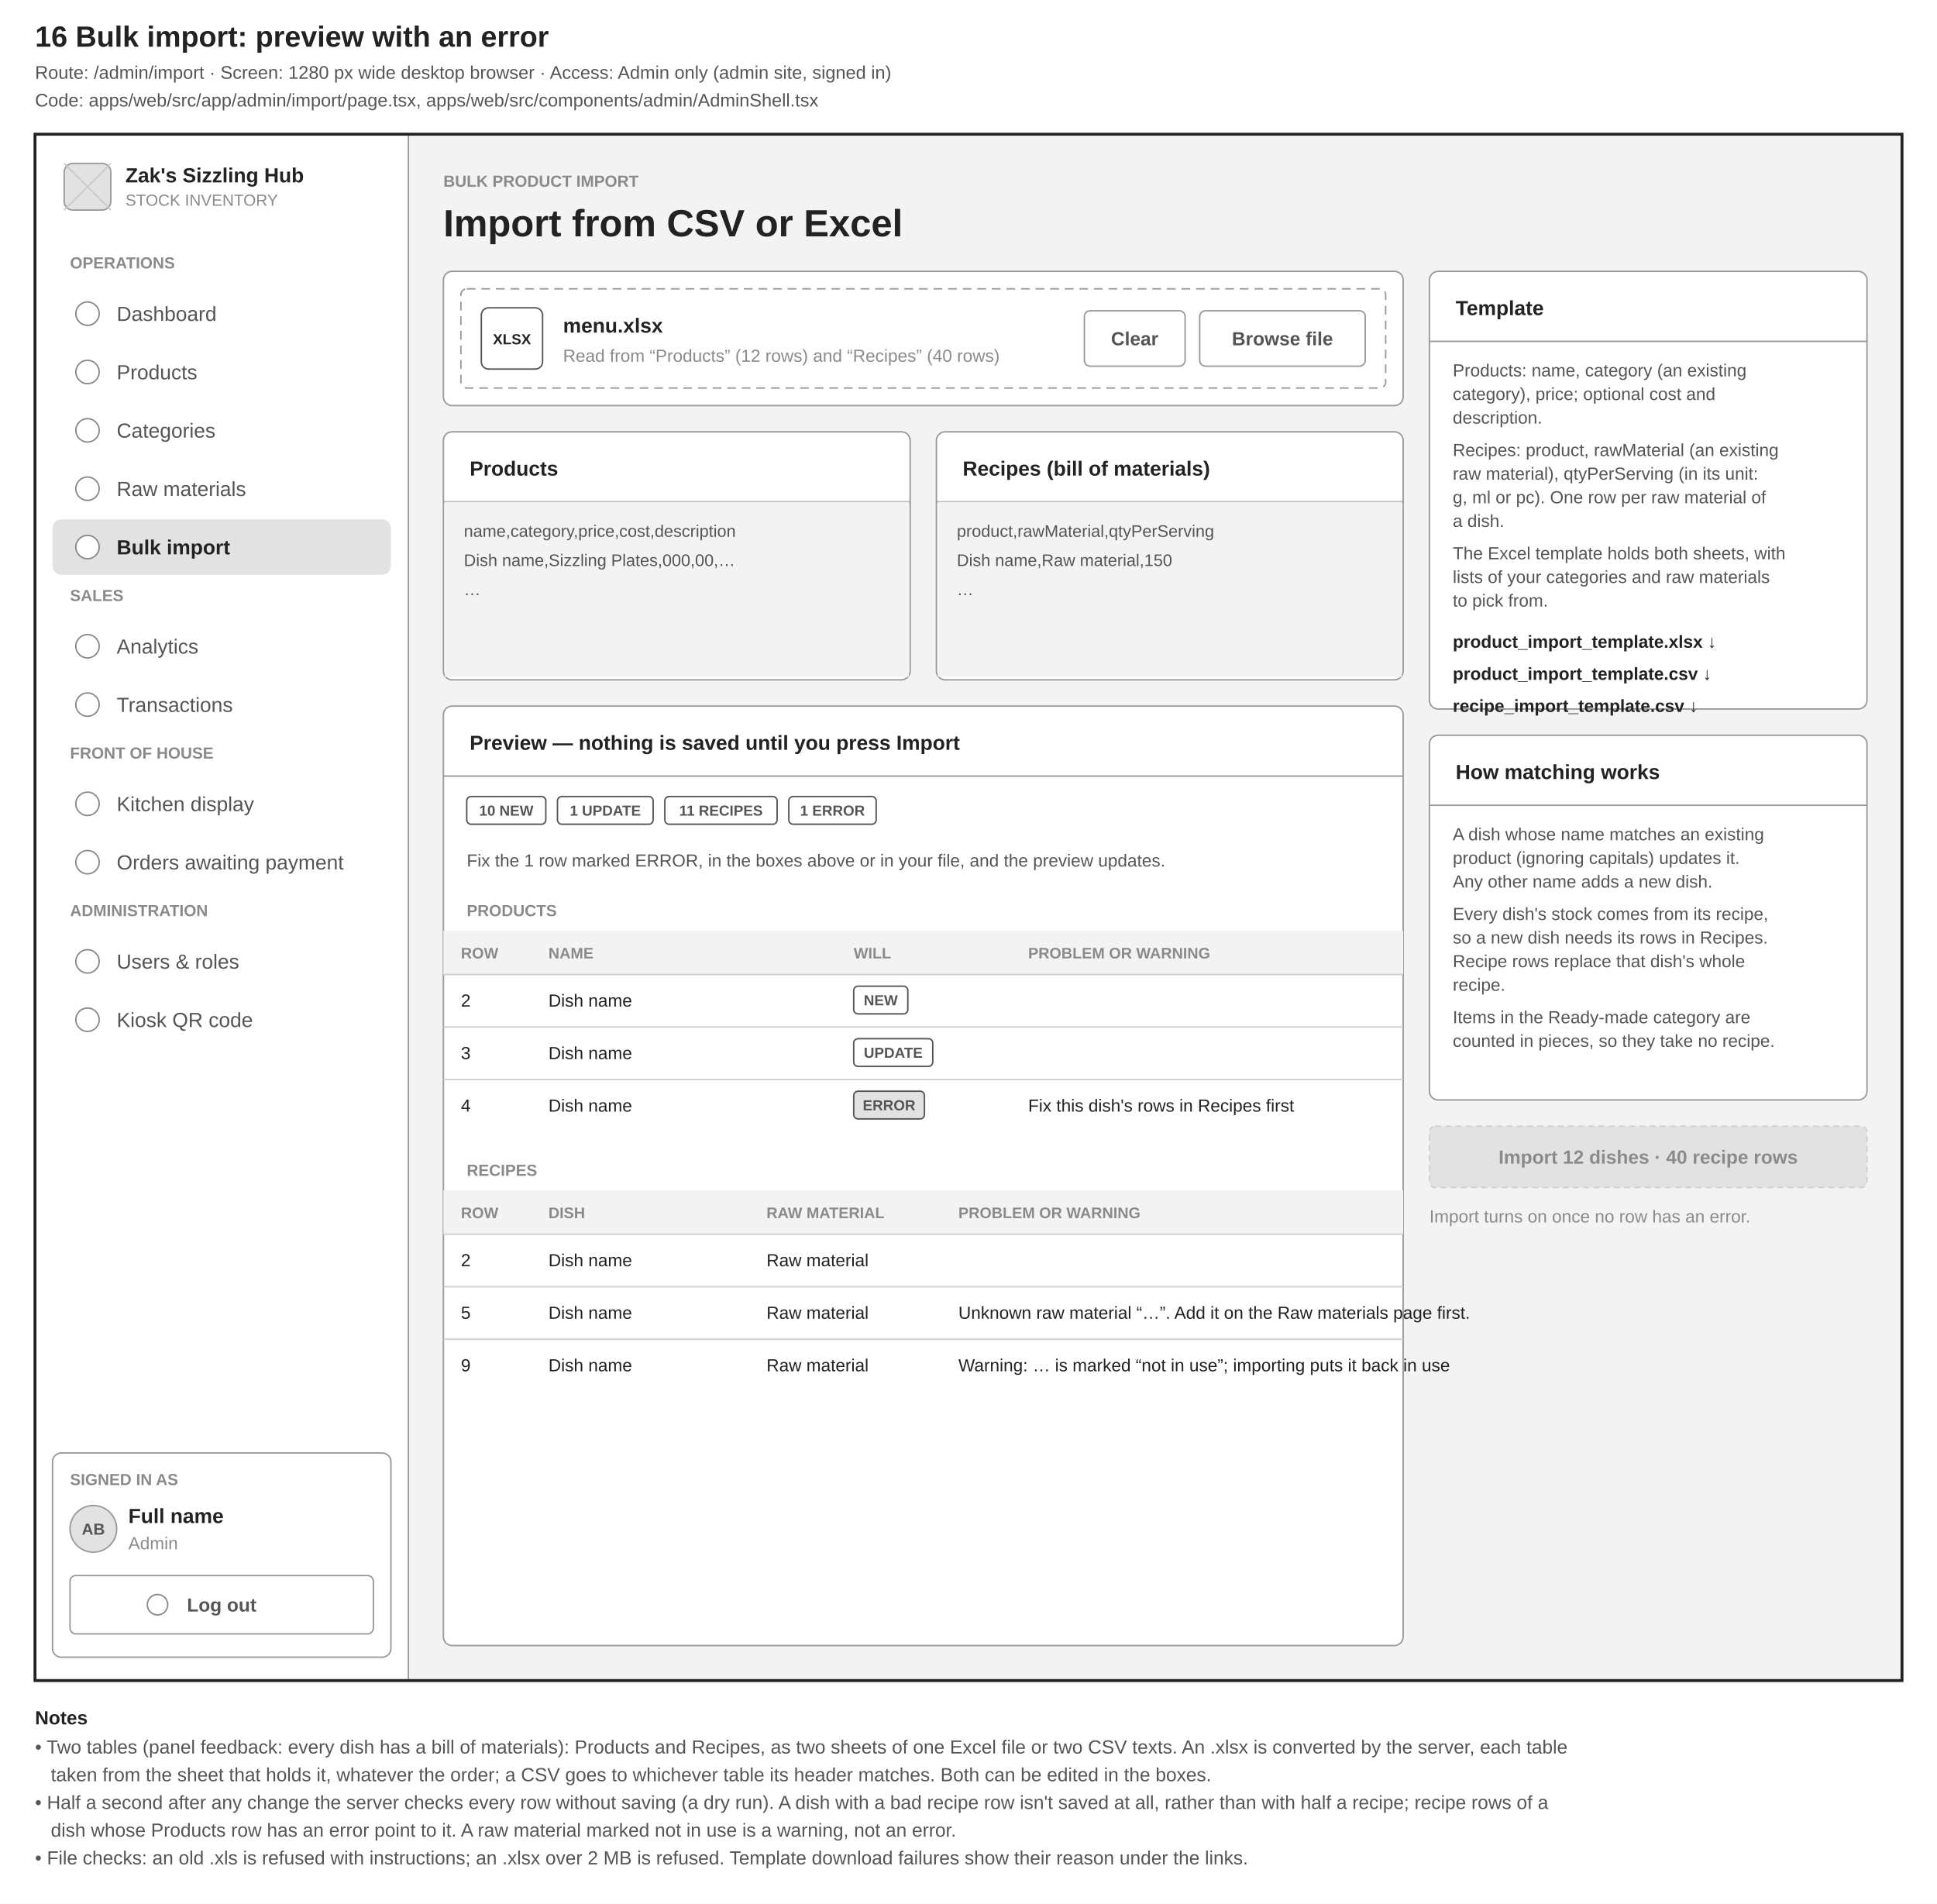
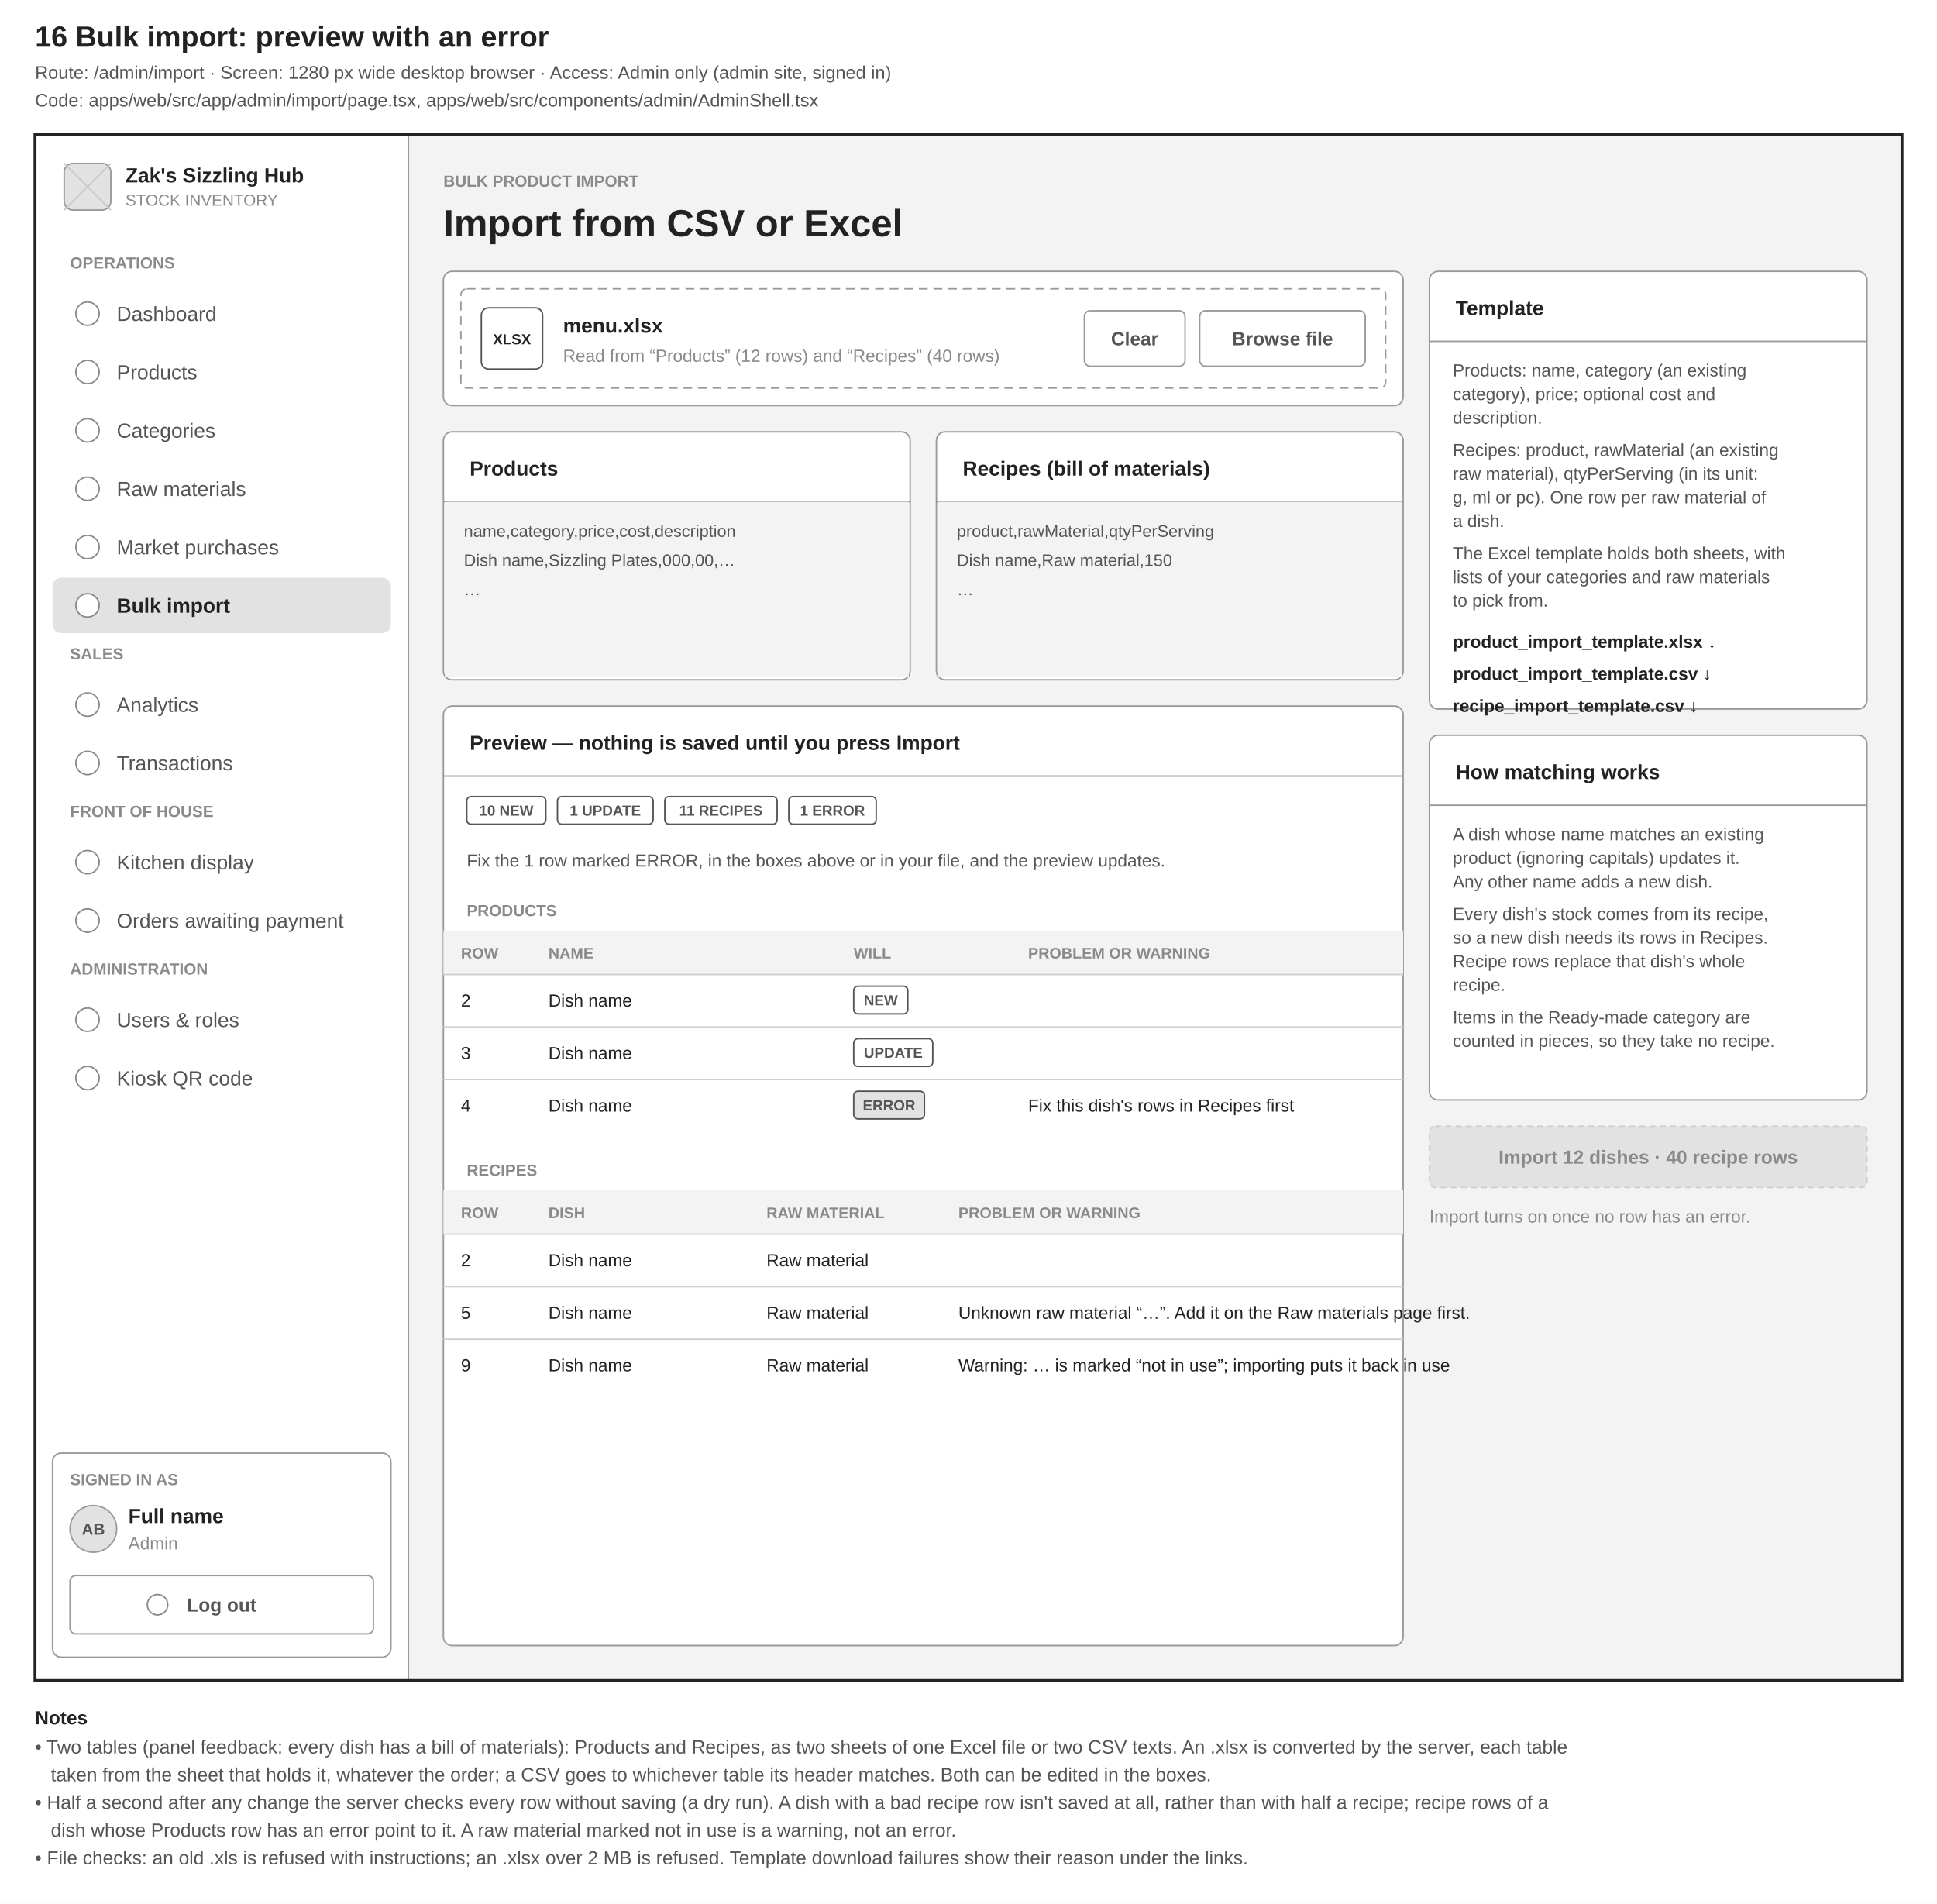
<svg xmlns="http://www.w3.org/2000/svg" width="1328" height="1305" viewBox="0 0 1328 1305">
  <rect x="0" y="0" width="1328" height="1305" fill="#ffffff" />
  <text x="24" y="32" font-family="Arial, Helvetica, sans-serif" font-size="20" font-weight="700" fill="#222222">16  Bulk import: preview with an error</text>
  <text x="24" y="54" font-family="Arial, Helvetica, sans-serif" font-size="12.5" fill="#555555">Route: /admin/import   ·   Screen: 1280 px wide desktop browser   ·   Access: Admin only (admin site, signed in)</text>
  <text x="24" y="73" font-family="Arial, Helvetica, sans-serif" font-size="12.5" fill="#555555">Code: apps/web/src/app/admin/import/page.tsx, apps/web/src/components/admin/AdminShell.tsx</text>
  <text x="24" y="1182" font-family="Arial, Helvetica, sans-serif" font-size="13" font-weight="700" fill="#222222">Notes</text>
  <text x="24" y="1202" font-family="Arial, Helvetica, sans-serif" font-size="13" fill="#555555" xml:space="preserve">• Two tables (panel feedback: every dish has a bill of materials): Products and Recipes, as two sheets of one Excel file or two CSV texts. An .xlsx is converted by the server, each table</text>
  <text x="24" y="1221" font-family="Arial, Helvetica, sans-serif" font-size="13" fill="#555555" xml:space="preserve">   taken from the sheet that holds it, whatever the order; a CSV goes to whichever table its header matches. Both can be edited in the boxes.</text>
  <text x="24" y="1240" font-family="Arial, Helvetica, sans-serif" font-size="13" fill="#555555" xml:space="preserve">• Half a second after any change the server checks every row without saving (a dry run). A dish with a bad recipe row isn't saved at all, rather than with half a recipe; recipe rows of a</text>
  <text x="24" y="1259" font-family="Arial, Helvetica, sans-serif" font-size="13" fill="#555555" xml:space="preserve">   dish whose Products row has an error point to it. A raw material marked not in use is a warning, not an error.</text>
  <text x="24" y="1278" font-family="Arial, Helvetica, sans-serif" font-size="13" fill="#555555" xml:space="preserve">• File checks: an old .xls is refused with instructions; an .xlsx over 2 MB is refused. Template download failures show their reason under the links.</text>
  <g transform="translate(24,92)">
    <clipPath id="frame">
      <rect x="0" y="0" width="1280" height="1060" />
    </clipPath>
    <g clip-path="url(#frame)">
      <rect x="0" y="0" width="1280" height="1060" fill="#ffffff" />
      <rect x="0" y="0" width="1280" height="1060" rx="0" fill="#f3f3f3" stroke="none" />
      <rect x="0" y="0" width="256" height="1060" rx="0" fill="#ffffff" stroke="none" />
      <line x1="256" y1="0" x2="256" y2="1060" stroke="#9a9a9a" stroke-width="1" />
      <rect x="20" y="20" width="32" height="32" rx="6" fill="#e2e2e2" stroke="#9a9a9a" stroke-width="1" />
      <line x1="20" y1="20" x2="52" y2="52" stroke="#c9c9c9" stroke-width="1" />
      <line x1="52" y1="20" x2="20" y2="52" stroke="#c9c9c9" stroke-width="1" />
      <text x="62" y="33" font-family="Arial, Helvetica, sans-serif" font-size="14" font-weight="700" text-anchor="start" fill="#222222">Zak's Sizzling Hub</text>
      <text x="62" y="49" font-family="Arial, Helvetica, sans-serif" font-size="11" font-weight="400" text-anchor="start" fill="#8a8a8a">STOCK INVENTORY</text>
      <text x="24" y="92" font-family="Arial, Helvetica, sans-serif" font-size="11" font-weight="700" text-anchor="start" fill="#8a8a8a">OPERATIONS</text>
      <circle cx="36" cy="123" r="8" fill="#ffffff" stroke="#8a8a8a" stroke-width="1" />
      <text x="56" y="128" font-family="Arial, Helvetica, sans-serif" font-size="14" font-weight="400" text-anchor="start" fill="#555555">Dashboard</text>
      <circle cx="36" cy="163" r="8" fill="#ffffff" stroke="#8a8a8a" stroke-width="1" />
      <text x="56" y="168" font-family="Arial, Helvetica, sans-serif" font-size="14" font-weight="400" text-anchor="start" fill="#555555">Products</text>
      <circle cx="36" cy="203" r="8" fill="#ffffff" stroke="#8a8a8a" stroke-width="1" />
      <text x="56" y="208" font-family="Arial, Helvetica, sans-serif" font-size="14" font-weight="400" text-anchor="start" fill="#555555">Categories</text>
      <circle cx="36" cy="243" r="8" fill="#ffffff" stroke="#8a8a8a" stroke-width="1" />
      <text x="56" y="248" font-family="Arial, Helvetica, sans-serif" font-size="14" font-weight="400" text-anchor="start" fill="#555555">Raw materials</text>
-       <rect x="12" y="264" width="232" height="38" rx="6" fill="#e2e2e2" stroke="none" />
      <circle cx="36" cy="283" r="8" fill="#ffffff" stroke="#8a8a8a" stroke-width="1" />
-       <text x="56" y="288" font-family="Arial, Helvetica, sans-serif" font-size="14" font-weight="700" text-anchor="start" fill="#222222">Bulk import</text>
-       <text x="24" y="320" font-family="Arial, Helvetica, sans-serif" font-size="11" font-weight="700" text-anchor="start" fill="#8a8a8a">SALES</text>
-       <circle cx="36" cy="351" r="8" fill="#ffffff" stroke="#8a8a8a" stroke-width="1" />
-       <text x="56" y="356" font-family="Arial, Helvetica, sans-serif" font-size="14" font-weight="400" text-anchor="start" fill="#555555">Analytics</text>
+       <text x="56" y="288" font-family="Arial, Helvetica, sans-serif" font-size="14" font-weight="400" text-anchor="start" fill="#555555">Market purchases</text>
+       <rect x="12" y="304" width="232" height="38" rx="6" fill="#e2e2e2" stroke="none" />
+       <circle cx="36" cy="323" r="8" fill="#ffffff" stroke="#8a8a8a" stroke-width="1" />
+       <text x="56" y="328" font-family="Arial, Helvetica, sans-serif" font-size="14" font-weight="700" text-anchor="start" fill="#222222">Bulk import</text>
+       <text x="24" y="360" font-family="Arial, Helvetica, sans-serif" font-size="11" font-weight="700" text-anchor="start" fill="#8a8a8a">SALES</text>
      <circle cx="36" cy="391" r="8" fill="#ffffff" stroke="#8a8a8a" stroke-width="1" />
-       <text x="56" y="396" font-family="Arial, Helvetica, sans-serif" font-size="14" font-weight="400" text-anchor="start" fill="#555555">Transactions</text>
-       <text x="24" y="428" font-family="Arial, Helvetica, sans-serif" font-size="11" font-weight="700" text-anchor="start" fill="#8a8a8a">FRONT OF HOUSE</text>
-       <circle cx="36" cy="459" r="8" fill="#ffffff" stroke="#8a8a8a" stroke-width="1" />
-       <text x="56" y="464" font-family="Arial, Helvetica, sans-serif" font-size="14" font-weight="400" text-anchor="start" fill="#555555">Kitchen display</text>
+       <text x="56" y="396" font-family="Arial, Helvetica, sans-serif" font-size="14" font-weight="400" text-anchor="start" fill="#555555">Analytics</text>
+       <circle cx="36" cy="431" r="8" fill="#ffffff" stroke="#8a8a8a" stroke-width="1" />
+       <text x="56" y="436" font-family="Arial, Helvetica, sans-serif" font-size="14" font-weight="400" text-anchor="start" fill="#555555">Transactions</text>
+       <text x="24" y="468" font-family="Arial, Helvetica, sans-serif" font-size="11" font-weight="700" text-anchor="start" fill="#8a8a8a">FRONT OF HOUSE</text>
      <circle cx="36" cy="499" r="8" fill="#ffffff" stroke="#8a8a8a" stroke-width="1" />
-       <text x="56" y="504" font-family="Arial, Helvetica, sans-serif" font-size="14" font-weight="400" text-anchor="start" fill="#555555">Orders awaiting payment</text>
-       <text x="24" y="536" font-family="Arial, Helvetica, sans-serif" font-size="11" font-weight="700" text-anchor="start" fill="#8a8a8a">ADMINISTRATION</text>
-       <circle cx="36" cy="567" r="8" fill="#ffffff" stroke="#8a8a8a" stroke-width="1" />
-       <text x="56" y="572" font-family="Arial, Helvetica, sans-serif" font-size="14" font-weight="400" text-anchor="start" fill="#555555">Users &amp; roles</text>
+       <text x="56" y="504" font-family="Arial, Helvetica, sans-serif" font-size="14" font-weight="400" text-anchor="start" fill="#555555">Kitchen display</text>
+       <circle cx="36" cy="539" r="8" fill="#ffffff" stroke="#8a8a8a" stroke-width="1" />
+       <text x="56" y="544" font-family="Arial, Helvetica, sans-serif" font-size="14" font-weight="400" text-anchor="start" fill="#555555">Orders awaiting payment</text>
+       <text x="24" y="576" font-family="Arial, Helvetica, sans-serif" font-size="11" font-weight="700" text-anchor="start" fill="#8a8a8a">ADMINISTRATION</text>
      <circle cx="36" cy="607" r="8" fill="#ffffff" stroke="#8a8a8a" stroke-width="1" />
-       <text x="56" y="612" font-family="Arial, Helvetica, sans-serif" font-size="14" font-weight="400" text-anchor="start" fill="#555555">Kiosk QR code</text>
+       <text x="56" y="612" font-family="Arial, Helvetica, sans-serif" font-size="14" font-weight="400" text-anchor="start" fill="#555555">Users &amp; roles</text>
+       <circle cx="36" cy="647" r="8" fill="#ffffff" stroke="#8a8a8a" stroke-width="1" />
+       <text x="56" y="652" font-family="Arial, Helvetica, sans-serif" font-size="14" font-weight="400" text-anchor="start" fill="#555555">Kiosk QR code</text>
      <rect x="12" y="904" width="232" height="140" rx="6" fill="#ffffff" stroke="#9a9a9a" stroke-width="1" />
      <text x="24" y="926" font-family="Arial, Helvetica, sans-serif" font-size="11" font-weight="700" text-anchor="start" fill="#8a8a8a">SIGNED IN AS</text>
      <circle cx="40" cy="956" r="16" fill="#e2e2e2" stroke="#9a9a9a" stroke-width="1" />
      <text x="40" y="960" font-family="Arial, Helvetica, sans-serif" font-size="11" font-weight="700" text-anchor="middle" fill="#555555">AB</text>
      <text x="64" y="952" font-family="Arial, Helvetica, sans-serif" font-size="14" font-weight="700" text-anchor="start" fill="#222222">Full name</text>
      <text x="64" y="970" font-family="Arial, Helvetica, sans-serif" font-size="12" font-weight="400" text-anchor="start" fill="#8a8a8a">Admin</text>
      <rect x="24" y="988" width="208" height="40" rx="4" fill="#ffffff" stroke="#9a9a9a" stroke-width="1" />
      <text x="128.0" y="1012.68" font-family="Arial, Helvetica, sans-serif" font-size="13" font-weight="700" text-anchor="middle" fill="#555555">Log out</text>
      <circle cx="84" cy="1008" r="7" fill="#ffffff" stroke="#8a8a8a" stroke-width="1" />
      <text x="280" y="36" font-family="Arial, Helvetica, sans-serif" font-size="11" font-weight="700" text-anchor="start" fill="#8a8a8a">BULK PRODUCT IMPORT</text>
      <text x="280" y="70" font-family="Arial, Helvetica, sans-serif" font-size="26" font-weight="700" text-anchor="start" fill="#222222">Import from CSV or Excel</text>
      <rect x="280" y="94" width="658" height="92" rx="6" fill="#ffffff" stroke="#9a9a9a" stroke-width="1" />
      <rect x="292" y="106" width="634" height="68" rx="4" fill="#ffffff" stroke="#9a9a9a" stroke-width="1" stroke-dasharray="6 4" />
      <rect x="306" y="119" width="42" height="42" rx="5" fill="#ffffff" stroke="#555555" stroke-width="1" />
      <text x="327" y="144" font-family="Arial, Helvetica, sans-serif" font-size="10" font-weight="700" text-anchor="middle" fill="#222222">XLSX</text>
      <text x="362" y="136" font-family="Arial, Helvetica, sans-serif" font-size="14" font-weight="700" text-anchor="start" fill="#222222">menu.xlsx</text>
      <text x="362" y="156" font-family="Arial, Helvetica, sans-serif" font-size="12" font-weight="400" text-anchor="start" fill="#8a8a8a">Read from “Products” (12 rows) and “Recipes” (40 rows)</text>
      <rect x="798.49" y="121" width="113.51" height="38" rx="4" fill="#ffffff" stroke="#9a9a9a" stroke-width="1" />
      <text x="855.245" y="144.68" font-family="Arial, Helvetica, sans-serif" font-size="13" font-weight="700" text-anchor="middle" fill="#555555">Browse file</text>
      <rect x="719.44" y="121" width="69.05" height="38" rx="4" fill="#ffffff" stroke="#9a9a9a" stroke-width="1" />
      <text x="753.965" y="144.68" font-family="Arial, Helvetica, sans-serif" font-size="13" font-weight="700" text-anchor="middle" fill="#555555">Clear</text>
      <rect x="280.0" y="204" width="320.0" height="170" rx="6" fill="#ffffff" stroke="#9a9a9a" stroke-width="1" />
      <text x="298.0" y="234" font-family="Arial, Helvetica, sans-serif" font-size="14" font-weight="700" text-anchor="start" fill="#222222">Products</text>
      <line x1="280.0" y1="252" x2="600.0" y2="252" stroke="#9a9a9a" stroke-width="1" />
      <rect x="281.0" y="252" width="318.0" height="120" rx="0" fill="#f3f3f3" stroke="none" />
      <text x="294.0" y="276" font-family="Arial, Helvetica, sans-serif" font-size="11.5" font-weight="400" text-anchor="start" fill="#555555">name,category,price,cost,description</text>
      <text x="294.0" y="296" font-family="Arial, Helvetica, sans-serif" font-size="11.5" font-weight="400" text-anchor="start" fill="#555555">Dish name,Sizzling Plates,000,00,…</text>
      <text x="294.0" y="316" font-family="Arial, Helvetica, sans-serif" font-size="11.5" font-weight="400" text-anchor="start" fill="#555555">…</text>
      <rect x="618.0" y="204" width="320.0" height="170" rx="6" fill="#ffffff" stroke="#9a9a9a" stroke-width="1" />
      <text x="636.0" y="234" font-family="Arial, Helvetica, sans-serif" font-size="14" font-weight="700" text-anchor="start" fill="#222222">Recipes (bill of materials)</text>
      <line x1="618.0" y1="252" x2="938.0" y2="252" stroke="#9a9a9a" stroke-width="1" />
      <rect x="619.0" y="252" width="318.0" height="120" rx="0" fill="#f3f3f3" stroke="none" />
      <text x="632.0" y="276" font-family="Arial, Helvetica, sans-serif" font-size="11.5" font-weight="400" text-anchor="start" fill="#555555">product,rawMaterial,qtyPerServing</text>
      <text x="632.0" y="296" font-family="Arial, Helvetica, sans-serif" font-size="11.5" font-weight="400" text-anchor="start" fill="#555555">Dish name,Raw material,150</text>
      <text x="632.0" y="316" font-family="Arial, Helvetica, sans-serif" font-size="11.5" font-weight="400" text-anchor="start" fill="#555555">…</text>
      <rect x="280" y="392" width="658" height="644" rx="6" fill="#ffffff" stroke="#9a9a9a" stroke-width="1" />
      <text x="298" y="422" font-family="Arial, Helvetica, sans-serif" font-size="14" font-weight="700" text-anchor="start" fill="#222222">Preview — nothing is saved until you press Import</text>
      <line x1="280" y1="440" x2="938" y2="440" stroke="#9a9a9a" stroke-width="1" />
      <rect x="296" y="454" width="54.2" height="19" rx="3" fill="#ffffff" stroke="#555555" stroke-width="1" />
      <text x="323.1" y="467.1" font-family="Arial, Helvetica, sans-serif" font-size="10" font-weight="700" text-anchor="middle" fill="#555555">10 NEW</text>
      <rect x="358.2" y="454" width="65.6" height="19" rx="3" fill="#ffffff" stroke="#555555" stroke-width="1" />
      <text x="391.0" y="467.1" font-family="Arial, Helvetica, sans-serif" font-size="10" font-weight="700" text-anchor="middle" fill="#555555">1 UPDATE</text>
      <rect x="431.8" y="454" width="77.0" height="19" rx="3" fill="#ffffff" stroke="#555555" stroke-width="1" />
      <text x="470.3" y="467.1" font-family="Arial, Helvetica, sans-serif" font-size="10" font-weight="700" text-anchor="middle" fill="#555555">11 RECIPES</text>
      <rect x="516.8" y="454" width="59.9" height="19" rx="3" fill="#ffffff" stroke="#555555" stroke-width="1" />
      <text x="546.75" y="467.1" font-family="Arial, Helvetica, sans-serif" font-size="10" font-weight="700" text-anchor="middle" fill="#555555">1 ERROR</text>
      <text x="296" y="502" font-family="Arial, Helvetica, sans-serif" font-size="12" font-weight="400" text-anchor="start" fill="#555555">Fix the 1 row marked ERROR, in the boxes above or in your file, and the preview updates.</text>
      <text x="296" y="536" font-family="Arial, Helvetica, sans-serif" font-size="11" font-weight="700" text-anchor="start" fill="#8a8a8a">PRODUCTS</text>
      <rect x="280" y="546" width="658" height="30" rx="0" fill="#f3f3f3" stroke="none" stroke-width="1" />
      <text x="292" y="565.0" font-family="Arial, Helvetica, sans-serif" font-size="10.5" font-weight="700" text-anchor="start" fill="#8a8a8a">ROW</text>
      <text x="352" y="565.0" font-family="Arial, Helvetica, sans-serif" font-size="10.5" font-weight="700" text-anchor="start" fill="#8a8a8a">NAME</text>
      <text x="561.3" y="565.0" font-family="Arial, Helvetica, sans-serif" font-size="10.5" font-weight="700" text-anchor="start" fill="#8a8a8a">WILL</text>
      <text x="680.9" y="565.0" font-family="Arial, Helvetica, sans-serif" font-size="10.5" font-weight="700" text-anchor="start" fill="#8a8a8a">PROBLEM OR WARNING</text>
      <line x1="280" y1="576" x2="938" y2="576" stroke="#cfcfcf" stroke-width="1" />
      <text x="292" y="598.0" font-family="Arial, Helvetica, sans-serif" font-size="12" font-weight="400" text-anchor="start" fill="#222222">2</text>
      <text x="352" y="598.0" font-family="Arial, Helvetica, sans-serif" font-size="12" font-weight="400" text-anchor="start" fill="#222222">Dish name</text>
      <rect x="561.3" y="584.0" width="37.1" height="19" rx="3" fill="#ffffff" stroke="#555555" stroke-width="1" />
      <text x="579.85" y="597.1" font-family="Arial, Helvetica, sans-serif" font-size="10" font-weight="700" text-anchor="middle" fill="#555555">NEW</text>
      <text x="680.9" y="598.0" font-family="Arial, Helvetica, sans-serif" font-size="12" font-weight="400" text-anchor="start" fill="#222222" />
      <line x1="280" y1="612" x2="938" y2="612" stroke="#cfcfcf" stroke-width="1" />
      <text x="292" y="634.0" font-family="Arial, Helvetica, sans-serif" font-size="12" font-weight="400" text-anchor="start" fill="#222222">3</text>
      <text x="352" y="634.0" font-family="Arial, Helvetica, sans-serif" font-size="12" font-weight="400" text-anchor="start" fill="#222222">Dish name</text>
      <rect x="561.3" y="620.0" width="54.2" height="19" rx="3" fill="#ffffff" stroke="#555555" stroke-width="1" />
      <text x="588.4" y="633.1" font-family="Arial, Helvetica, sans-serif" font-size="10" font-weight="700" text-anchor="middle" fill="#555555">UPDATE</text>
      <text x="680.9" y="634.0" font-family="Arial, Helvetica, sans-serif" font-size="12" font-weight="400" text-anchor="start" fill="#222222" />
      <line x1="280" y1="648" x2="938" y2="648" stroke="#cfcfcf" stroke-width="1" />
      <text x="292" y="670.0" font-family="Arial, Helvetica, sans-serif" font-size="12" font-weight="400" text-anchor="start" fill="#222222">4</text>
      <text x="352" y="670.0" font-family="Arial, Helvetica, sans-serif" font-size="12" font-weight="400" text-anchor="start" fill="#222222">Dish name</text>
      <rect x="561.3" y="656.0" width="48.5" height="19" rx="3" fill="#e2e2e2" stroke="#555555" stroke-width="1" />
      <text x="585.55" y="669.1" font-family="Arial, Helvetica, sans-serif" font-size="10" font-weight="700" text-anchor="middle" fill="#555555">ERROR</text>
      <text x="680.9" y="670.0" font-family="Arial, Helvetica, sans-serif" font-size="12" font-weight="400" text-anchor="start" fill="#222222">Fix this dish's rows in Recipes first</text>
      <text x="296" y="714" font-family="Arial, Helvetica, sans-serif" font-size="11" font-weight="700" text-anchor="start" fill="#8a8a8a">RECIPES</text>
      <rect x="280" y="724" width="658" height="30" rx="0" fill="#f3f3f3" stroke="none" stroke-width="1" />
      <text x="292" y="743.0" font-family="Arial, Helvetica, sans-serif" font-size="10.5" font-weight="700" text-anchor="start" fill="#8a8a8a">ROW</text>
      <text x="352" y="743.0" font-family="Arial, Helvetica, sans-serif" font-size="10.5" font-weight="700" text-anchor="start" fill="#8a8a8a">DISH</text>
      <text x="501.5" y="743.0" font-family="Arial, Helvetica, sans-serif" font-size="10.5" font-weight="700" text-anchor="start" fill="#8a8a8a">RAW MATERIAL</text>
      <text x="633.06" y="743.0" font-family="Arial, Helvetica, sans-serif" font-size="10.5" font-weight="700" text-anchor="start" fill="#8a8a8a">PROBLEM OR WARNING</text>
      <line x1="280" y1="754" x2="938" y2="754" stroke="#cfcfcf" stroke-width="1" />
      <text x="292" y="776.0" font-family="Arial, Helvetica, sans-serif" font-size="12" font-weight="400" text-anchor="start" fill="#222222">2</text>
      <text x="352" y="776.0" font-family="Arial, Helvetica, sans-serif" font-size="12" font-weight="400" text-anchor="start" fill="#222222">Dish name</text>
      <text x="501.5" y="776.0" font-family="Arial, Helvetica, sans-serif" font-size="12" font-weight="400" text-anchor="start" fill="#222222">Raw material</text>
      <text x="633.06" y="776.0" font-family="Arial, Helvetica, sans-serif" font-size="12" font-weight="400" text-anchor="start" fill="#222222" />
      <line x1="280" y1="790" x2="938" y2="790" stroke="#cfcfcf" stroke-width="1" />
      <text x="292" y="812.0" font-family="Arial, Helvetica, sans-serif" font-size="12" font-weight="400" text-anchor="start" fill="#222222">5</text>
      <text x="352" y="812.0" font-family="Arial, Helvetica, sans-serif" font-size="12" font-weight="400" text-anchor="start" fill="#222222">Dish name</text>
      <text x="501.5" y="812.0" font-family="Arial, Helvetica, sans-serif" font-size="12" font-weight="400" text-anchor="start" fill="#222222">Raw material</text>
      <text x="633.06" y="812.0" font-family="Arial, Helvetica, sans-serif" font-size="12" font-weight="400" text-anchor="start" fill="#222222">Unknown raw material “…”. Add it on the Raw materials page first.</text>
      <line x1="280" y1="826" x2="938" y2="826" stroke="#cfcfcf" stroke-width="1" />
      <text x="292" y="848.0" font-family="Arial, Helvetica, sans-serif" font-size="12" font-weight="400" text-anchor="start" fill="#222222">9</text>
      <text x="352" y="848.0" font-family="Arial, Helvetica, sans-serif" font-size="12" font-weight="400" text-anchor="start" fill="#222222">Dish name</text>
      <text x="501.5" y="848.0" font-family="Arial, Helvetica, sans-serif" font-size="12" font-weight="400" text-anchor="start" fill="#222222">Raw material</text>
      <text x="633.06" y="848.0" font-family="Arial, Helvetica, sans-serif" font-size="12" font-weight="400" text-anchor="start" fill="#222222">Warning: … is marked “not in use”; importing puts it back in use</text>
      <rect x="956" y="94" width="300" height="300" rx="6" fill="#ffffff" stroke="#9a9a9a" stroke-width="1" />
      <text x="974" y="124" font-family="Arial, Helvetica, sans-serif" font-size="14" font-weight="700" text-anchor="start" fill="#222222">Template</text>
      <line x1="956" y1="142" x2="1256" y2="142" stroke="#9a9a9a" stroke-width="1" />
      <text x="972" y="166" font-family="Arial, Helvetica, sans-serif" font-size="12" font-weight="400" text-anchor="start" fill="#555555">Products: name, category (an existing</text>
      <text x="972" y="182.2" font-family="Arial, Helvetica, sans-serif" font-size="12" font-weight="400" text-anchor="start" fill="#555555">category), price; optional cost and</text>
      <text x="972" y="198.4" font-family="Arial, Helvetica, sans-serif" font-size="12" font-weight="400" text-anchor="start" fill="#555555">description.</text>
      <text x="972" y="220.6" font-family="Arial, Helvetica, sans-serif" font-size="12" font-weight="400" text-anchor="start" fill="#555555">Recipes: product, rawMaterial (an existing</text>
      <text x="972" y="236.8" font-family="Arial, Helvetica, sans-serif" font-size="12" font-weight="400" text-anchor="start" fill="#555555">raw material), qtyPerServing (in its unit:</text>
      <text x="972" y="253" font-family="Arial, Helvetica, sans-serif" font-size="12" font-weight="400" text-anchor="start" fill="#555555">g, ml or pc). One row per raw material of</text>
      <text x="972" y="269.2" font-family="Arial, Helvetica, sans-serif" font-size="12" font-weight="400" text-anchor="start" fill="#555555">a dish.</text>
      <text x="972" y="291.4" font-family="Arial, Helvetica, sans-serif" font-size="12" font-weight="400" text-anchor="start" fill="#555555">The Excel template holds both sheets, with</text>
      <text x="972" y="307.6" font-family="Arial, Helvetica, sans-serif" font-size="12" font-weight="400" text-anchor="start" fill="#555555">lists of your categories and raw materials</text>
      <text x="972" y="323.8" font-family="Arial, Helvetica, sans-serif" font-size="12" font-weight="400" text-anchor="start" fill="#555555">to pick from.</text>
      <text x="972" y="352" font-family="Arial, Helvetica, sans-serif" font-size="12" font-weight="700" text-anchor="start" fill="#222222">product_import_template.xlsx ↓</text>
      <text x="972" y="374" font-family="Arial, Helvetica, sans-serif" font-size="12" font-weight="700" text-anchor="start" fill="#222222">product_import_template.csv ↓</text>
      <text x="972" y="396" font-family="Arial, Helvetica, sans-serif" font-size="12" font-weight="700" text-anchor="start" fill="#222222">recipe_import_template.csv ↓</text>
      <rect x="956" y="412" width="300" height="250" rx="6" fill="#ffffff" stroke="#9a9a9a" stroke-width="1" />
      <text x="974" y="442" font-family="Arial, Helvetica, sans-serif" font-size="14" font-weight="700" text-anchor="start" fill="#222222">How matching works</text>
      <line x1="956" y1="460" x2="1256" y2="460" stroke="#9a9a9a" stroke-width="1" />
      <text x="972" y="484" font-family="Arial, Helvetica, sans-serif" font-size="12" font-weight="400" text-anchor="start" fill="#555555">A dish whose name matches an existing</text>
      <text x="972" y="500.2" font-family="Arial, Helvetica, sans-serif" font-size="12" font-weight="400" text-anchor="start" fill="#555555">product (ignoring capitals) updates it.</text>
      <text x="972" y="516.4" font-family="Arial, Helvetica, sans-serif" font-size="12" font-weight="400" text-anchor="start" fill="#555555">Any other name adds a new dish.</text>
      <text x="972" y="538.6" font-family="Arial, Helvetica, sans-serif" font-size="12" font-weight="400" text-anchor="start" fill="#555555">Every dish's stock comes from its recipe,</text>
      <text x="972" y="554.8" font-family="Arial, Helvetica, sans-serif" font-size="12" font-weight="400" text-anchor="start" fill="#555555">so a new dish needs its rows in Recipes.</text>
      <text x="972" y="571" font-family="Arial, Helvetica, sans-serif" font-size="12" font-weight="400" text-anchor="start" fill="#555555">Recipe rows replace that dish's whole</text>
      <text x="972" y="587.2" font-family="Arial, Helvetica, sans-serif" font-size="12" font-weight="400" text-anchor="start" fill="#555555">recipe.</text>
      <text x="972" y="609.4" font-family="Arial, Helvetica, sans-serif" font-size="12" font-weight="400" text-anchor="start" fill="#555555">Items in the Ready-made category are</text>
      <text x="972" y="625.6" font-family="Arial, Helvetica, sans-serif" font-size="12" font-weight="400" text-anchor="start" fill="#555555">counted in pieces, so they take no recipe.</text>
      <rect x="956" y="680" width="300" height="42" rx="4" fill="#e2e2e2" stroke="#cfcfcf" stroke-width="1" stroke-dasharray="4 3" />
      <text x="1106.0" y="705.68" font-family="Arial, Helvetica, sans-serif" font-size="13" font-weight="700" text-anchor="middle" fill="#8a8a8a">Import 12 dishes · 40 recipe rows</text>
      <text x="956" y="746" font-family="Arial, Helvetica, sans-serif" font-size="12" font-weight="400" text-anchor="start" fill="#8a8a8a">Import turns on once no row has an error.</text>
    </g>
    <rect x="0" y="0" width="1280" height="1060" fill="none" stroke="#222222" stroke-width="2" />
  </g>
</svg>
